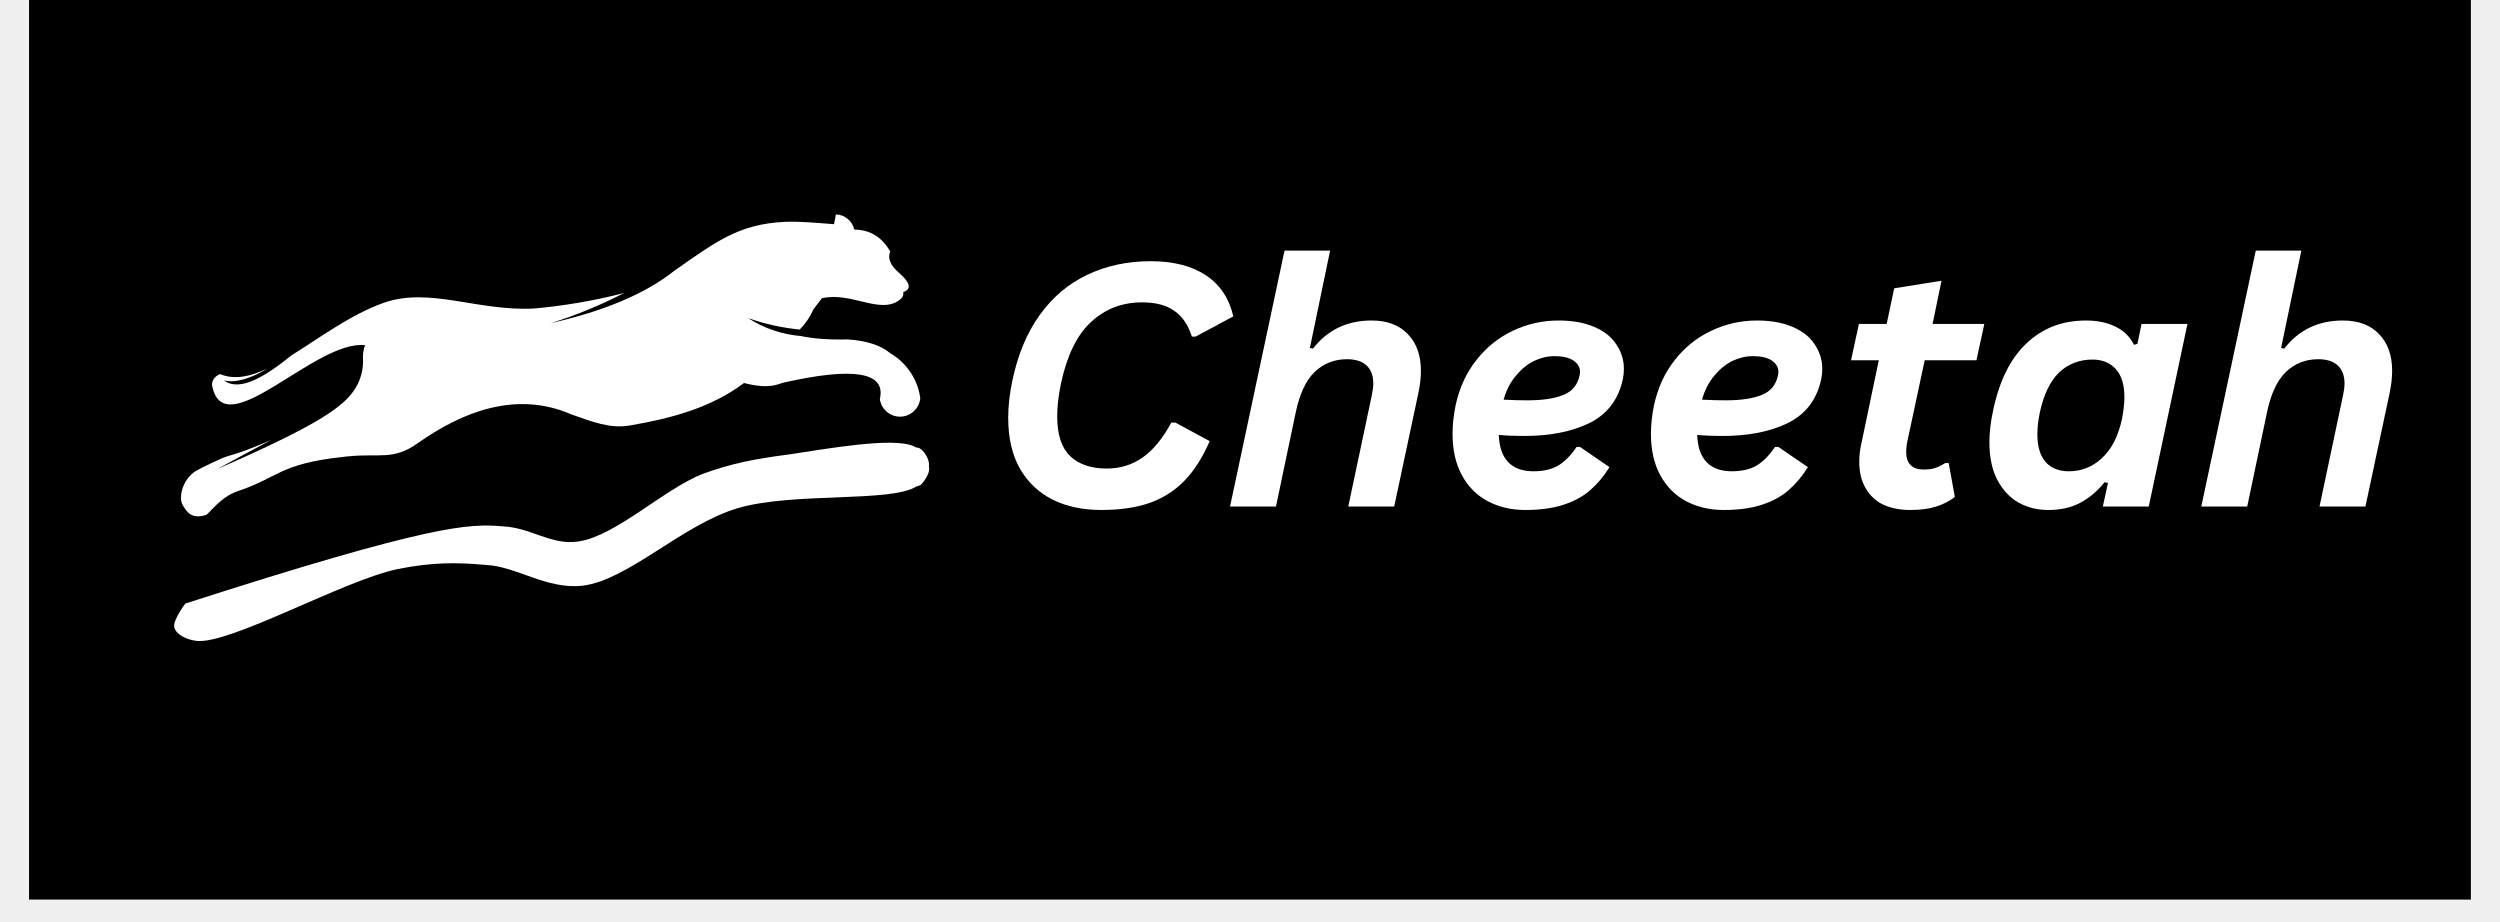
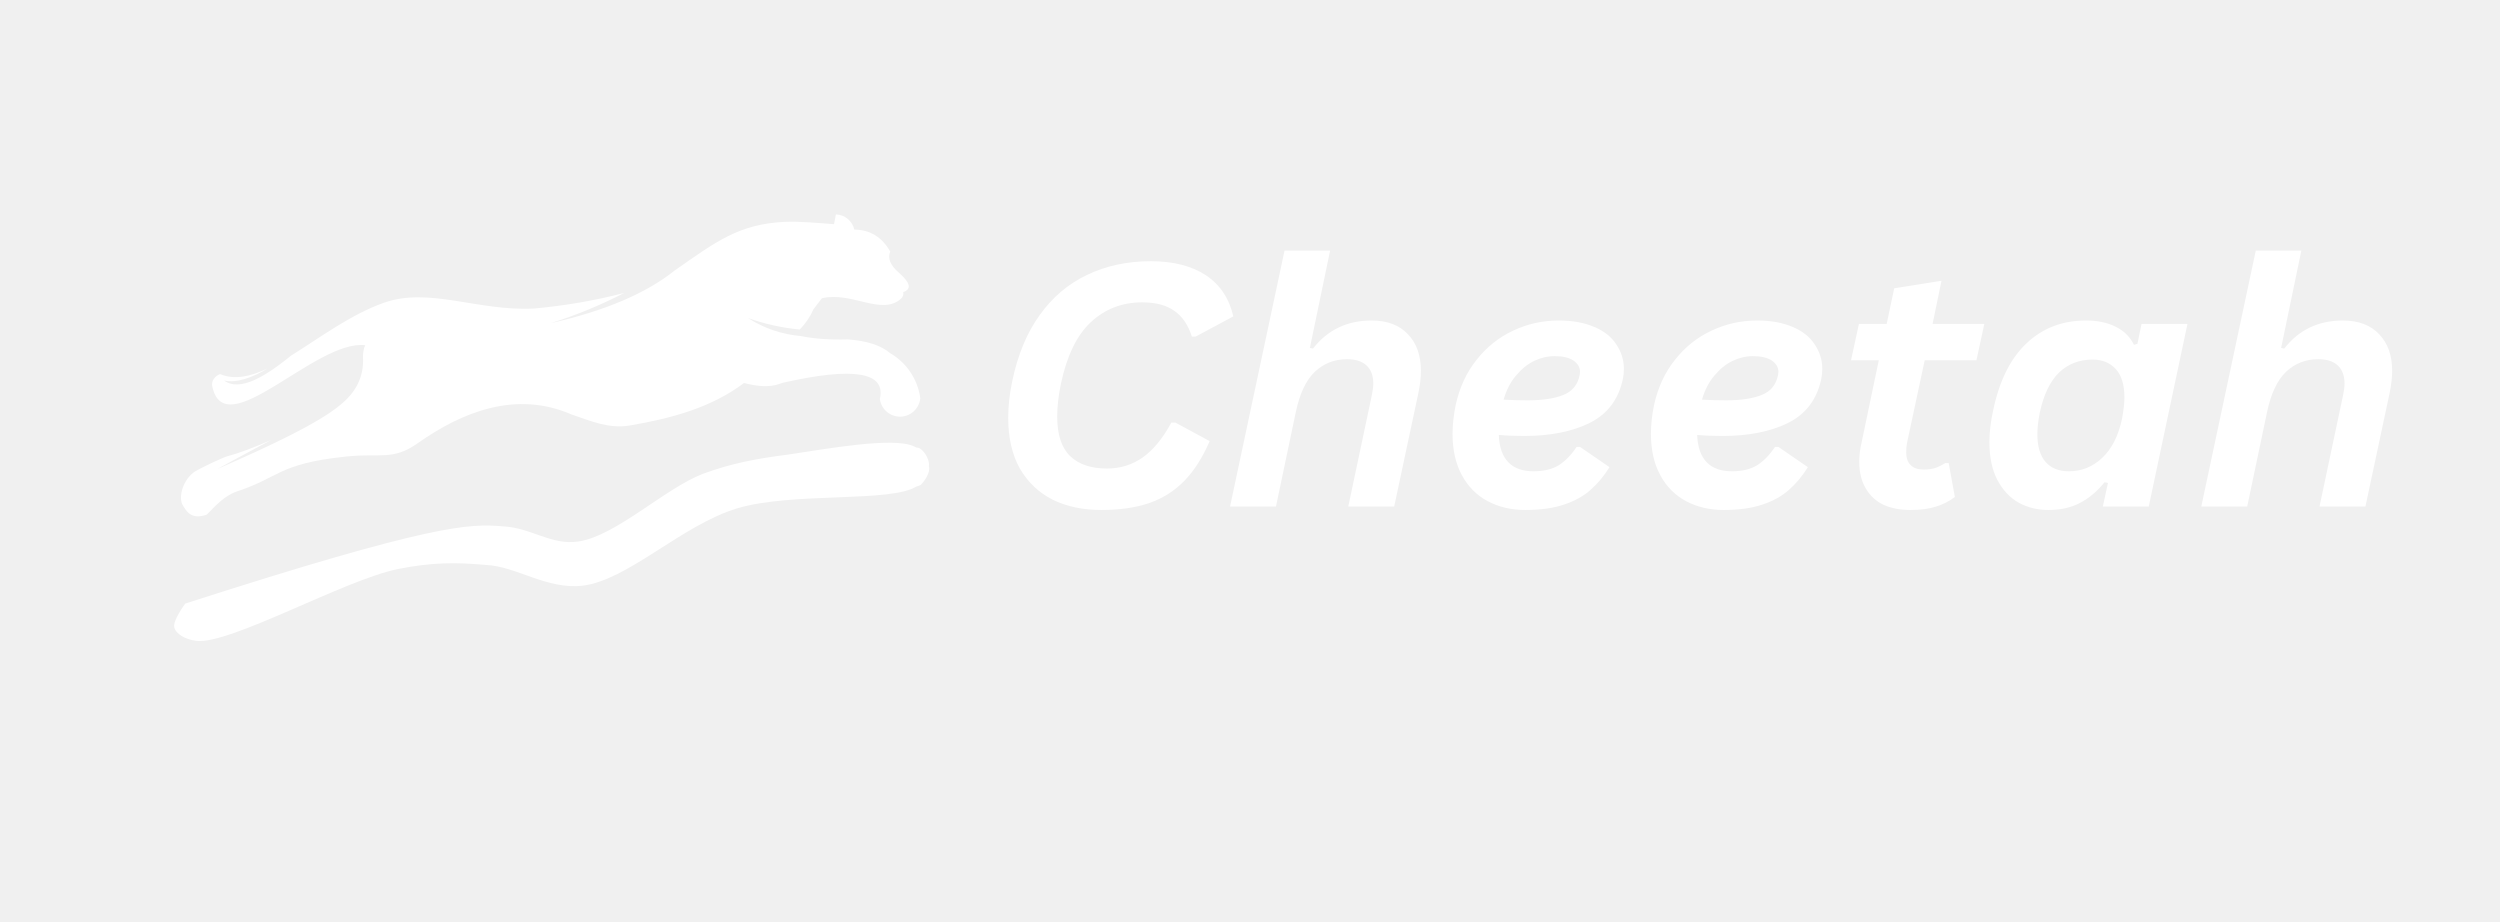
<svg xmlns="http://www.w3.org/2000/svg" width="152" zoomAndPan="magnify" viewBox="0 0 114 42" height="56" preserveAspectRatio="xMidYMid meet" version="1.0">
  <defs>
    <g />
-     <clipPath id="d5e900cb01">
-       <path d="M 1.324 0 L 112.672 0 L 112.672 41.023 L 1.324 41.023 Z M 1.324 0 " clip-rule="nonzero" />
-     </clipPath>
-     <clipPath id="a579344b19">
+     <clipPath id="c24f18be7c">
      <path d="M 8 9 L 42 9 L 42 24 L 8 24 Z M 8 9 " clip-rule="nonzero" />
    </clipPath>
-     <clipPath id="9ac208e882">
+     <clipPath id="7ca7a7a3ff">
      <path d="M 6.914 13.828 L 41.035 9.223 L 42.406 19.387 L 8.285 23.988 Z M 6.914 13.828 " clip-rule="nonzero" />
    </clipPath>
-     <clipPath id="7ca7a393df">
+     <clipPath id="bb28d49cab">
      <path d="M 6.914 13.828 L 41.035 9.223 L 42.406 19.387 L 8.285 23.988 Z M 6.914 13.828 " clip-rule="nonzero" />
    </clipPath>
-     <clipPath id="4847f52496">
+     <clipPath id="b5f4ce1f12">
      <path d="M 7.938 20.18 L 42.422 20.18 L 42.422 29.238 L 7.938 29.238 Z M 7.938 20.18 " clip-rule="nonzero" />
    </clipPath>
-     <clipPath id="9c90b7546c">
+     <clipPath id="8e4b269019">
      <path d="M 8.449 27.523 C 19.773 23.875 21.41 23.875 22.918 24 C 24.242 24.062 25.121 24.879 26.379 24.691 C 28.078 24.441 30.281 22.301 32.043 21.609 C 33.426 21.105 34.496 20.918 35.945 20.727 C 37.645 20.477 40.727 19.91 41.672 20.352 C 42.109 20.539 42.363 20.98 42.363 21.293 C 42.426 21.547 42.172 21.922 41.984 22.113 C 41.734 22.238 41.293 22.301 41.039 22.176 C 40.789 22.051 40.41 21.484 40.473 21.23 C 40.539 20.855 41.543 20.352 41.859 20.414 C 42.109 20.477 42.363 20.918 42.363 21.168 C 42.363 21.484 42.234 21.922 41.797 22.176 C 40.664 22.93 36.133 22.426 33.617 23.18 C 31.098 23.938 28.645 26.453 26.57 26.707 C 24.934 26.895 23.551 25.824 22.164 25.762 C 20.781 25.637 19.711 25.637 18.137 25.949 C 15.684 26.453 10.461 29.41 8.953 29.223 C 8.449 29.16 8.008 28.906 7.945 28.594 C 7.883 28.277 8.449 27.523 8.449 27.523 " clip-rule="nonzero" />
    </clipPath>
  </defs>
-   <g clip-path="url(#d5e900cb01)">
-     <path fill="#ffffff" d="M 1.324 0 L 112.676 0 L 112.676 41.023 L 1.324 41.023 Z M 1.324 0 " fill-opacity="1" fill-rule="nonzero" />
-     <path fill="#000000" d="M 1.324 0 L 112.676 0 L 112.676 41.023 L 1.324 41.023 Z M 1.324 0 " fill-opacity="1" fill-rule="nonzero" />
-   </g>
-   <g clip-path="url(#a579344b19)">
-     <g clip-path="url(#9ac208e882)">
-       <g clip-path="url(#7ca7a393df)">
+   <g clip-path="url(#c24f18be7c)">
+     <g clip-path="url(#7ca7a7a3ff)">
+       <g clip-path="url(#bb28d49cab)">
        <path fill="#ffffff" d="M 16.652 15.742 C 14.395 15.473 10.23 20.352 9.676 17.598 C 9.629 17.363 9.812 17.141 10.035 17.059 C 10.695 17.332 11.418 17.172 12.195 16.805 C 11.52 17.219 10.758 17.488 10.215 17.348 C 10.941 17.891 12.129 17.145 13.281 16.211 C 14.566 15.414 15.98 14.348 17.488 13.812 C 19.562 13.07 21.781 14.199 24.336 14.07 C 25.727 13.945 27.109 13.711 28.461 13.359 C 27.391 13.914 26.27 14.375 25.109 14.738 C 27.566 14.18 29.445 13.387 30.746 12.348 C 32.637 11.027 33.688 10.215 35.785 10.117 C 36.469 10.086 37.344 10.172 38.031 10.223 L 38.117 9.777 C 38.52 9.789 38.867 10.074 38.957 10.469 C 39.668 10.477 40.215 10.805 40.594 11.469 C 40.465 11.777 40.598 12.098 40.992 12.438 C 41.512 12.891 41.578 13.184 41.188 13.32 C 41.211 13.43 41.172 13.543 41.09 13.617 C 40.211 14.418 38.824 13.273 37.477 13.602 L 37.094 14.102 C 36.941 14.453 36.727 14.762 36.469 15.027 C 35.664 14.949 34.875 14.777 34.113 14.504 C 34.84 14.977 35.668 15.25 36.52 15.324 C 37.102 15.445 37.812 15.5 38.66 15.477 C 39.527 15.539 40.172 15.746 40.598 16.109 C 41.348 16.547 41.852 17.309 41.965 18.16 C 41.918 18.629 41.527 18.992 41.059 19 C 40.59 19.008 40.184 18.664 40.121 18.195 C 40.41 16.969 38.945 16.719 35.703 17.453 C 35.496 17.504 35.105 17.77 33.926 17.465 C 32.449 18.582 30.625 19.078 28.719 19.402 C 27.781 19.562 26.969 19.211 26.051 18.895 C 23.539 17.805 21.082 18.77 19.035 20.219 C 17.941 20.996 17.309 20.672 15.934 20.805 C 15.848 20.809 15.758 20.82 15.668 20.832 C 12.719 21.148 12.727 21.773 10.824 22.402 C 10.074 22.648 9.512 23.441 9.406 23.477 C 8.711 23.703 8.508 23.316 8.34 23.047 C 8.113 22.699 8.332 21.848 8.922 21.48 C 9.094 21.375 10.148 20.859 10.383 20.801 C 10.836 20.684 11.5 20.441 12.359 20.066 C 11.387 20.582 10.539 21.043 9.91 21.387 C 12.426 20.289 14.555 19.273 15.516 18.465 C 16.258 17.871 16.605 17.141 16.551 16.27 C 16.551 16.125 16.574 15.984 16.605 15.855 C 16.629 15.812 16.645 15.777 16.652 15.742 Z M 16.652 15.742 " fill-opacity="1" fill-rule="evenodd" />
      </g>
    </g>
  </g>
  <g fill="#ffffff" fill-opacity="1">
    <g transform="translate(44.95825, 23.09921)">
      <g>
        <path d="M 5.266 0.156 C 4.422 0.156 3.68 0 3.047 -0.312 C 2.41 -0.633 1.91 -1.109 1.547 -1.734 C 1.191 -2.367 1.016 -3.141 1.016 -4.047 C 1.016 -4.578 1.078 -5.141 1.203 -5.734 C 1.453 -6.922 1.867 -7.922 2.453 -8.734 C 3.035 -9.547 3.754 -10.156 4.609 -10.562 C 5.473 -10.977 6.441 -11.188 7.516 -11.188 C 8.547 -11.188 9.383 -10.973 10.031 -10.547 C 10.676 -10.117 11.094 -9.492 11.281 -8.672 L 9.562 -7.75 L 9.391 -7.75 C 9.223 -8.281 8.957 -8.672 8.594 -8.922 C 8.238 -9.18 7.75 -9.312 7.125 -9.312 C 6.207 -9.312 5.426 -9.008 4.781 -8.406 C 4.145 -7.812 3.691 -6.879 3.422 -5.609 C 3.305 -5.047 3.25 -4.547 3.25 -4.109 C 3.25 -3.285 3.445 -2.68 3.844 -2.297 C 4.238 -1.922 4.797 -1.734 5.516 -1.734 C 6.117 -1.734 6.66 -1.898 7.141 -2.234 C 7.629 -2.578 8.066 -3.109 8.453 -3.828 L 8.641 -3.828 L 10.203 -2.984 C 9.879 -2.234 9.492 -1.629 9.047 -1.172 C 8.598 -0.711 8.062 -0.375 7.438 -0.156 C 6.82 0.051 6.098 0.156 5.266 0.156 Z M 5.266 0.156 " />
      </g>
    </g>
  </g>
  <g fill="#ffffff" fill-opacity="1">
    <g transform="translate(55.77767, 23.09921)">
      <g>
        <path d="M 0.312 0 L 2.797 -11.672 L 4.875 -11.672 L 3.953 -7.234 L 4.094 -7.203 C 4.758 -8.055 5.648 -8.484 6.766 -8.484 C 7.484 -8.484 8.035 -8.273 8.422 -7.859 C 8.816 -7.453 9.016 -6.895 9.016 -6.188 C 9.016 -5.883 8.977 -5.555 8.906 -5.203 L 7.797 0 L 5.703 0 L 6.781 -5.094 C 6.82 -5.289 6.844 -5.461 6.844 -5.609 C 6.844 -5.973 6.738 -6.25 6.531 -6.438 C 6.332 -6.625 6.035 -6.719 5.641 -6.719 C 5.066 -6.719 4.578 -6.523 4.172 -6.141 C 3.773 -5.754 3.488 -5.145 3.312 -4.312 L 2.406 0 Z M 0.312 0 " />
      </g>
    </g>
  </g>
  <g fill="#ffffff" fill-opacity="1">
    <g transform="translate(65.53327, 23.09921)">
      <g>
        <path d="M 8.469 -5.812 C 8.27 -4.883 7.766 -4.219 6.953 -3.812 C 6.141 -3.414 5.145 -3.219 3.969 -3.219 C 3.551 -3.219 3.164 -3.234 2.812 -3.266 C 2.832 -2.711 2.977 -2.297 3.25 -2.016 C 3.52 -1.742 3.898 -1.609 4.391 -1.609 C 4.848 -1.609 5.227 -1.695 5.531 -1.875 C 5.832 -2.062 6.109 -2.344 6.359 -2.719 L 6.516 -2.719 L 7.859 -1.797 C 7.609 -1.391 7.32 -1.047 7 -0.766 C 6.688 -0.484 6.285 -0.258 5.797 -0.094 C 5.316 0.07 4.723 0.156 4.016 0.156 C 3.379 0.156 2.805 0.02 2.297 -0.25 C 1.797 -0.52 1.406 -0.914 1.125 -1.438 C 0.844 -1.957 0.703 -2.582 0.703 -3.312 C 0.703 -3.727 0.75 -4.164 0.844 -4.625 C 1.02 -5.426 1.336 -6.113 1.797 -6.688 C 2.254 -7.27 2.805 -7.711 3.453 -8.016 C 4.109 -8.328 4.805 -8.484 5.547 -8.484 C 6.18 -8.484 6.723 -8.383 7.172 -8.188 C 7.617 -8 7.953 -7.734 8.172 -7.391 C 8.398 -7.055 8.516 -6.688 8.516 -6.281 C 8.516 -6.113 8.5 -5.957 8.469 -5.812 Z M 5.359 -6.859 C 5.035 -6.859 4.723 -6.785 4.422 -6.641 C 4.117 -6.492 3.844 -6.27 3.594 -5.969 C 3.344 -5.676 3.156 -5.312 3.031 -4.875 C 3.414 -4.852 3.781 -4.844 4.125 -4.844 C 4.812 -4.844 5.359 -4.926 5.766 -5.094 C 6.172 -5.258 6.414 -5.562 6.5 -6 C 6.508 -6.062 6.516 -6.109 6.516 -6.141 C 6.516 -6.348 6.414 -6.52 6.219 -6.656 C 6.02 -6.789 5.734 -6.859 5.359 -6.859 Z M 5.359 -6.859 " />
      </g>
    </g>
  </g>
  <g fill="#ffffff" fill-opacity="1">
    <g transform="translate(74.57964, 23.09921)">
      <g>
        <path d="M 8.469 -5.812 C 8.27 -4.883 7.766 -4.219 6.953 -3.812 C 6.141 -3.414 5.145 -3.219 3.969 -3.219 C 3.551 -3.219 3.164 -3.234 2.812 -3.266 C 2.832 -2.711 2.977 -2.297 3.25 -2.016 C 3.52 -1.742 3.898 -1.609 4.391 -1.609 C 4.848 -1.609 5.227 -1.695 5.531 -1.875 C 5.832 -2.062 6.109 -2.344 6.359 -2.719 L 6.516 -2.719 L 7.859 -1.797 C 7.609 -1.391 7.32 -1.047 7 -0.766 C 6.688 -0.484 6.285 -0.258 5.797 -0.094 C 5.316 0.07 4.723 0.156 4.016 0.156 C 3.379 0.156 2.805 0.02 2.297 -0.25 C 1.797 -0.52 1.406 -0.914 1.125 -1.438 C 0.844 -1.957 0.703 -2.582 0.703 -3.312 C 0.703 -3.727 0.75 -4.164 0.844 -4.625 C 1.02 -5.426 1.336 -6.113 1.797 -6.688 C 2.254 -7.27 2.805 -7.711 3.453 -8.016 C 4.109 -8.328 4.805 -8.484 5.547 -8.484 C 6.18 -8.484 6.723 -8.383 7.172 -8.188 C 7.617 -8 7.953 -7.734 8.172 -7.391 C 8.398 -7.055 8.516 -6.688 8.516 -6.281 C 8.516 -6.113 8.5 -5.957 8.469 -5.812 Z M 5.359 -6.859 C 5.035 -6.859 4.723 -6.785 4.422 -6.641 C 4.117 -6.492 3.844 -6.27 3.594 -5.969 C 3.344 -5.676 3.156 -5.312 3.031 -4.875 C 3.414 -4.852 3.781 -4.844 4.125 -4.844 C 4.812 -4.844 5.359 -4.926 5.766 -5.094 C 6.172 -5.258 6.414 -5.562 6.5 -6 C 6.508 -6.062 6.516 -6.109 6.516 -6.141 C 6.516 -6.348 6.414 -6.52 6.219 -6.656 C 6.02 -6.789 5.734 -6.859 5.359 -6.859 Z M 5.359 -6.859 " />
      </g>
    </g>
  </g>
  <g fill="#ffffff" fill-opacity="1">
    <g transform="translate(83.62601, 23.09921)">
      <g>
        <path d="M 4.141 -6.672 L 3.328 -2.875 C 3.305 -2.727 3.297 -2.594 3.297 -2.469 C 3.297 -2.219 3.363 -2.023 3.5 -1.891 C 3.633 -1.754 3.832 -1.688 4.094 -1.688 C 4.27 -1.688 4.438 -1.707 4.594 -1.75 C 4.75 -1.801 4.91 -1.879 5.078 -1.984 L 5.234 -1.984 L 5.516 -0.438 C 5.254 -0.238 4.969 -0.094 4.656 0 C 4.352 0.102 3.961 0.156 3.484 0.156 C 3.023 0.156 2.617 0.078 2.266 -0.078 C 1.922 -0.242 1.648 -0.492 1.453 -0.828 C 1.254 -1.16 1.156 -1.566 1.156 -2.047 C 1.156 -2.328 1.191 -2.625 1.266 -2.938 L 2.047 -6.672 L 0.781 -6.672 L 1.141 -8.328 L 2.406 -8.328 L 2.75 -9.953 L 4.906 -10.297 L 4.5 -8.328 L 6.859 -8.328 L 6.5 -6.672 Z M 4.141 -6.672 " />
      </g>
    </g>
  </g>
  <g fill="#ffffff" fill-opacity="1">
    <g transform="translate(90.09202, 23.09921)">
      <g>
        <path d="M 3.312 0.156 C 2.82 0.156 2.375 0.047 1.969 -0.172 C 1.562 -0.398 1.234 -0.75 0.984 -1.219 C 0.742 -1.688 0.625 -2.258 0.625 -2.938 C 0.625 -3.383 0.68 -3.867 0.797 -4.391 C 1.078 -5.734 1.582 -6.75 2.312 -7.438 C 3.039 -8.133 3.945 -8.484 5.031 -8.484 C 5.551 -8.484 6 -8.391 6.375 -8.203 C 6.75 -8.023 7.031 -7.75 7.219 -7.375 L 7.375 -7.422 L 7.562 -8.328 L 9.656 -8.328 L 7.891 0 L 5.797 0 L 6.031 -1.078 L 5.875 -1.109 C 5.551 -0.703 5.18 -0.391 4.766 -0.172 C 4.359 0.047 3.875 0.156 3.312 0.156 Z M 4.25 -1.609 C 4.832 -1.609 5.336 -1.812 5.766 -2.219 C 6.203 -2.625 6.504 -3.219 6.672 -4 C 6.742 -4.375 6.781 -4.703 6.781 -4.984 C 6.781 -5.555 6.648 -5.984 6.391 -6.266 C 6.129 -6.555 5.773 -6.703 5.328 -6.703 C 4.723 -6.703 4.211 -6.504 3.797 -6.109 C 3.391 -5.711 3.098 -5.102 2.922 -4.281 C 2.848 -3.914 2.812 -3.586 2.812 -3.297 C 2.812 -2.742 2.938 -2.32 3.188 -2.031 C 3.438 -1.75 3.789 -1.609 4.25 -1.609 Z M 4.25 -1.609 " />
      </g>
    </g>
  </g>
  <g fill="#ffffff" fill-opacity="1">
    <g transform="translate(100.0664, 23.09921)">
      <g>
        <path d="M 0.312 0 L 2.797 -11.672 L 4.875 -11.672 L 3.953 -7.234 L 4.094 -7.203 C 4.758 -8.055 5.648 -8.484 6.766 -8.484 C 7.484 -8.484 8.035 -8.273 8.422 -7.859 C 8.816 -7.453 9.016 -6.895 9.016 -6.188 C 9.016 -5.883 8.977 -5.555 8.906 -5.203 L 7.797 0 L 5.703 0 L 6.781 -5.094 C 6.82 -5.289 6.844 -5.461 6.844 -5.609 C 6.844 -5.973 6.738 -6.25 6.531 -6.438 C 6.332 -6.625 6.035 -6.719 5.641 -6.719 C 5.066 -6.719 4.578 -6.523 4.172 -6.141 C 3.773 -5.754 3.488 -5.145 3.312 -4.312 L 2.406 0 Z M 0.312 0 " />
      </g>
    </g>
  </g>
-   <g clip-path="url(#4847f52496)">
-     <g clip-path="url(#9c90b7546c)">
+   <g clip-path="url(#b5f4ce1f12)">
+     <g clip-path="url(#8e4b269019)">
      <path fill="#ffffff" d="M 5.43 17.832 L 44.934 17.832 L 44.934 31.801 L 5.43 31.801 Z M 5.43 17.832 " fill-opacity="1" fill-rule="nonzero" />
    </g>
  </g>
</svg>
